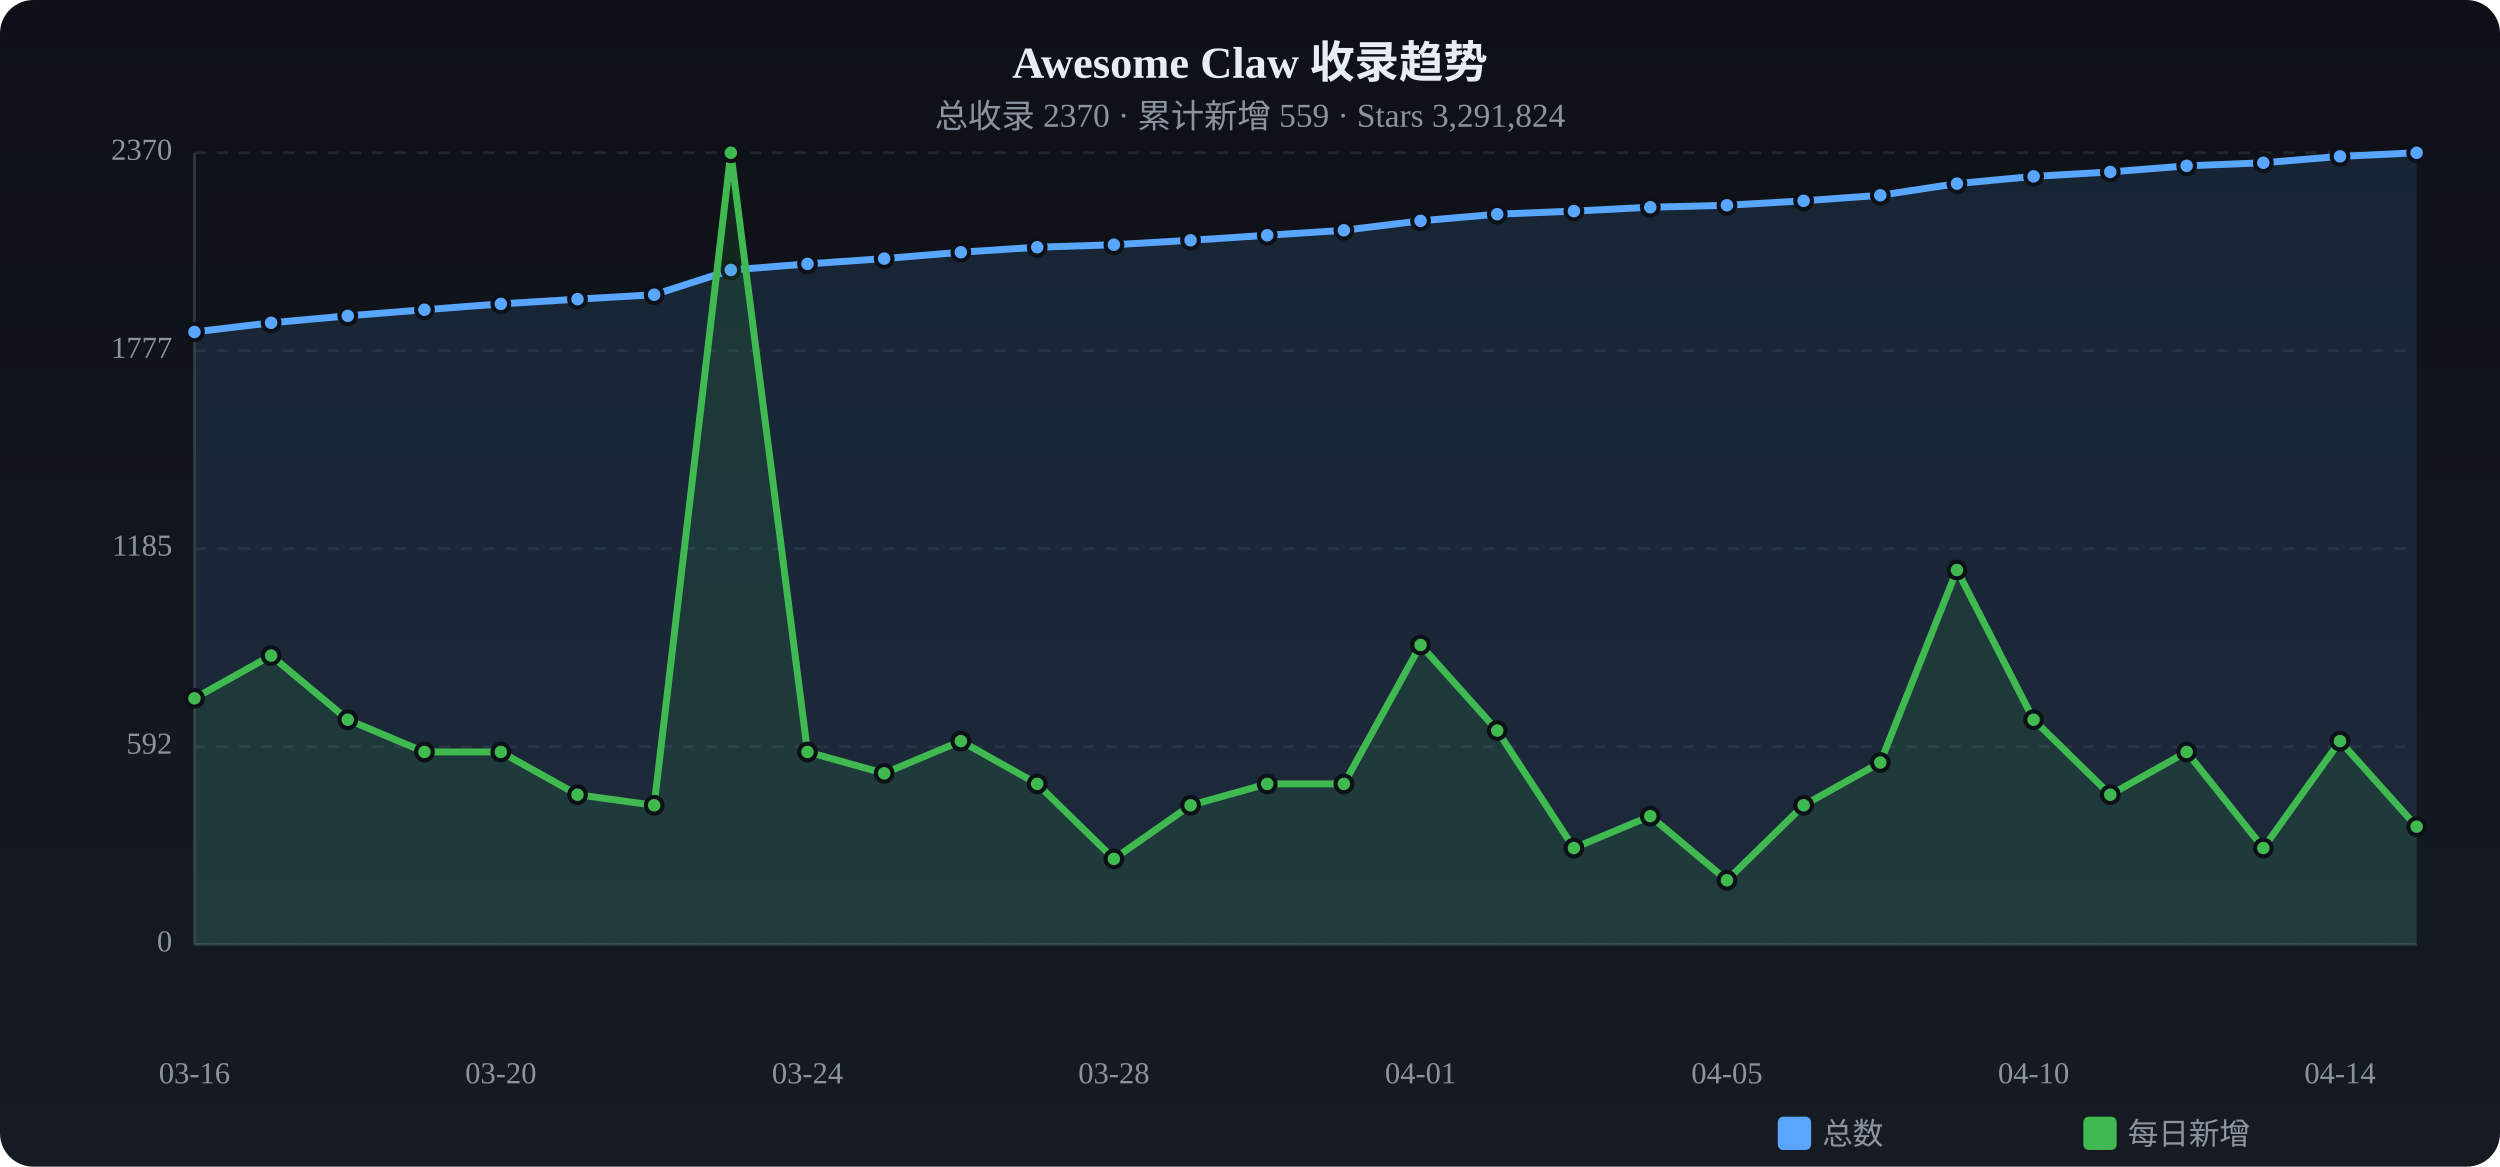
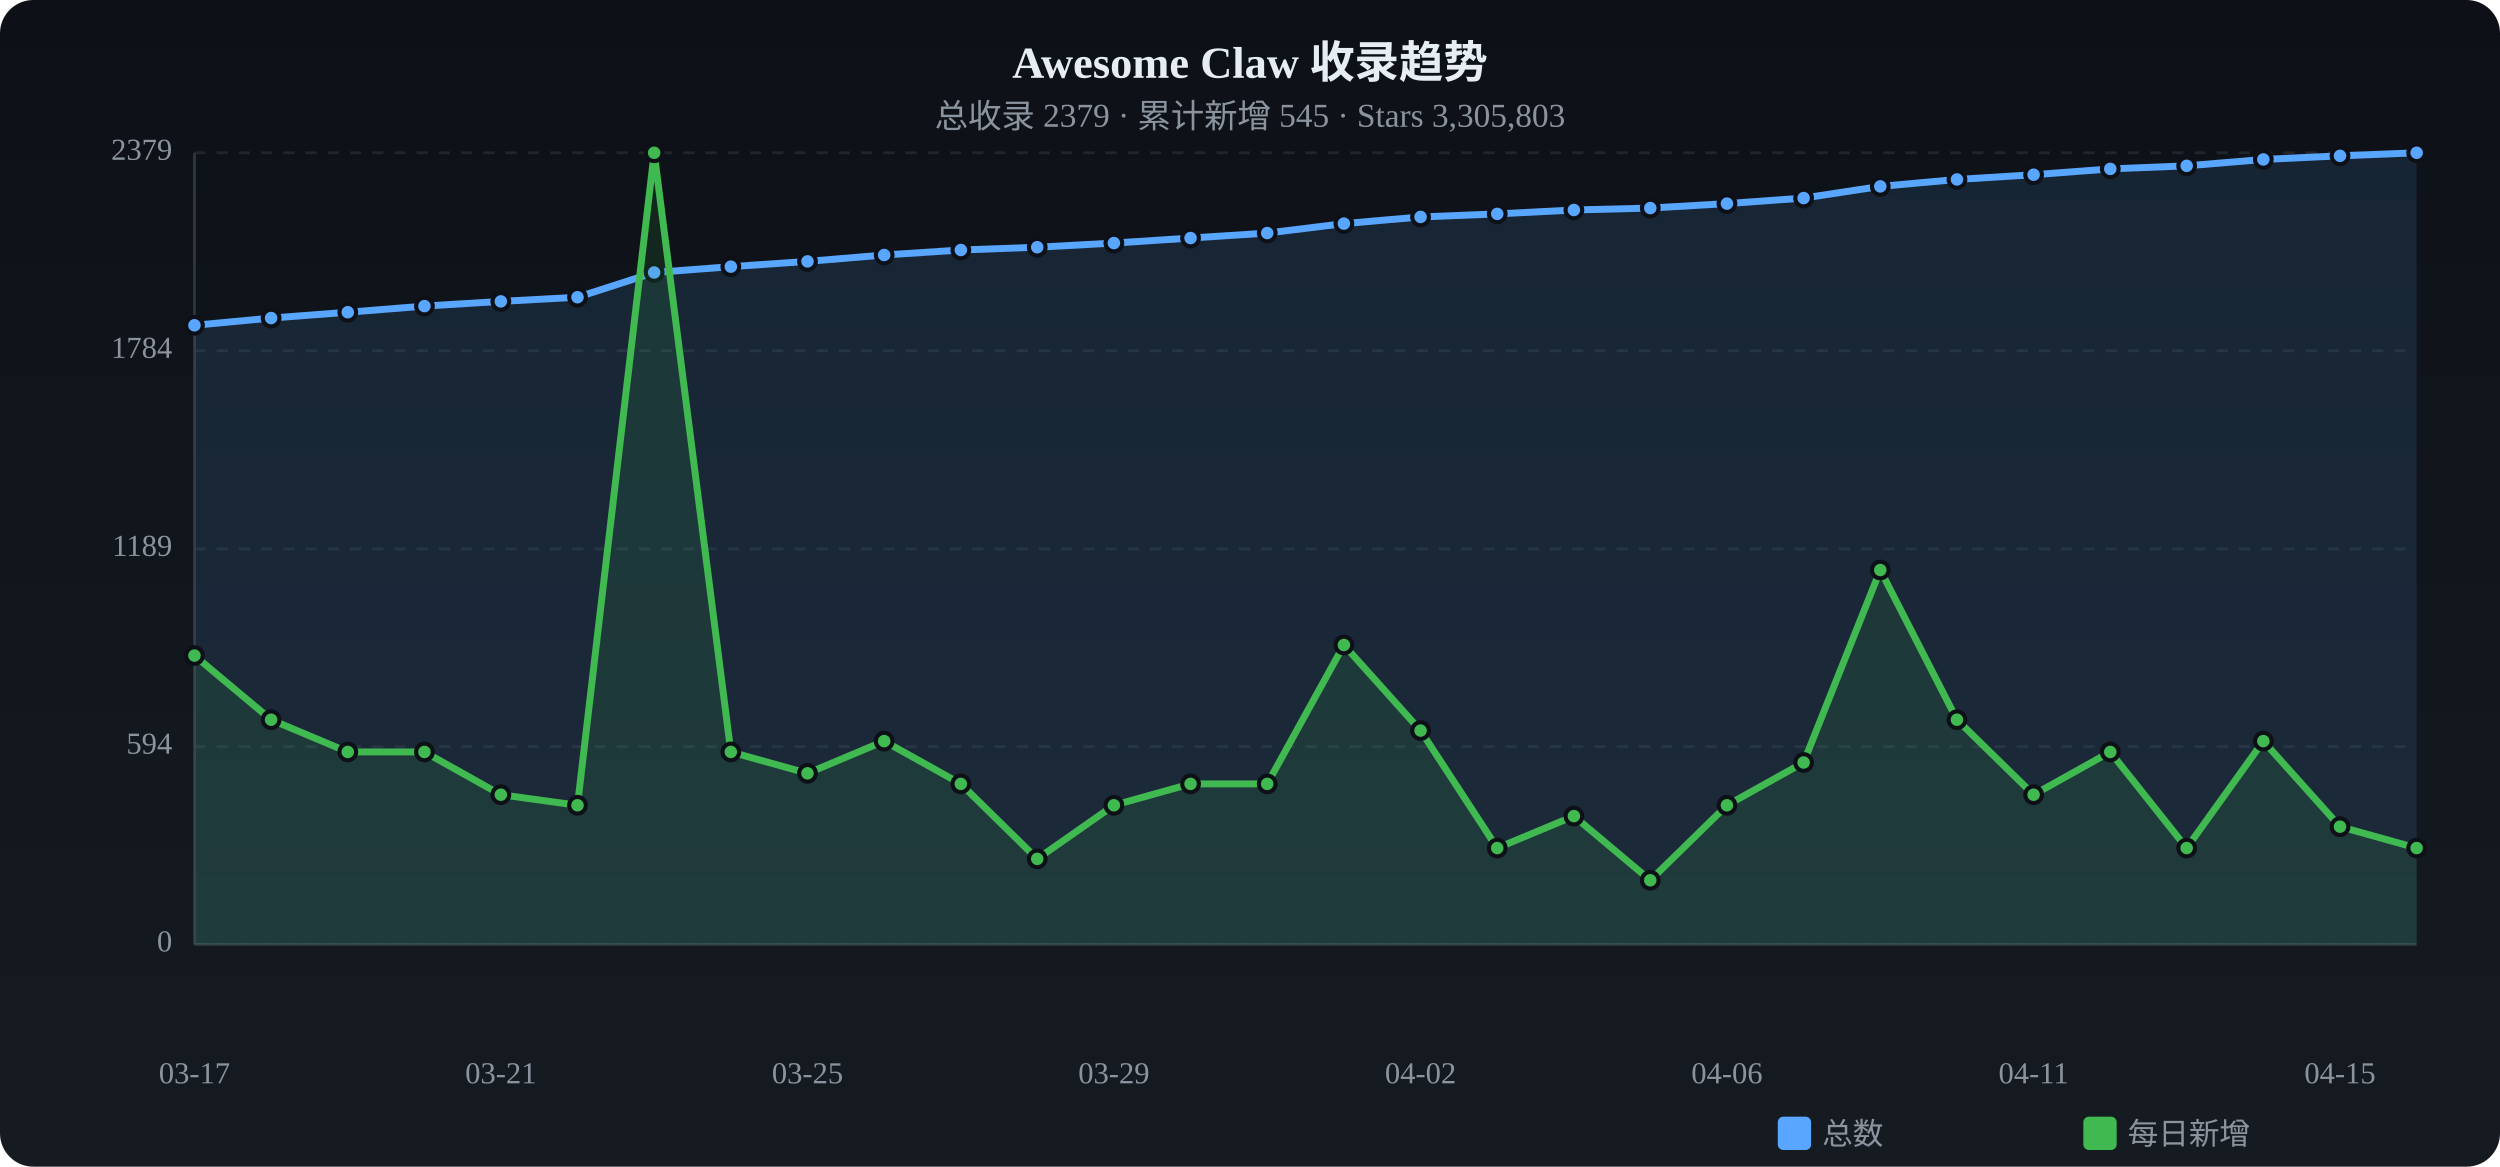
<svg xmlns="http://www.w3.org/2000/svg" viewBox="0 0 900 420" width="900" height="420">
  <defs>
    <linearGradient id="tbg" x1="0%" y1="0%" x2="0%" y2="100%">
      <stop offset="0%" stop-color="#0d1117" />
      <stop offset="100%" stop-color="#161b22" />
    </linearGradient>
  </defs>
  <rect width="900" height="420" rx="12" fill="url(#tbg)" />
  <text x="450.0" y="28" text-anchor="middle" fill="#e6edf3" font-size="16" font-weight="bold">Awesome Claw 收录趋势</text>
-   <text x="450.0" y="46" text-anchor="middle" fill="#8b949e" font-size="12">总收录 2370 · 累计新增 559 · Stars 3,291,824</text>
+   <text x="450.0" y="46" text-anchor="middle" fill="#8b949e" font-size="12">总收录 2379 · 累计新增 545 · Stars 3,305,803</text>
  <text x="62" y="340.0" text-anchor="end" fill="#8b949e" font-size="11" dominant-baseline="middle">0</text>
  <line x1="70" y1="340.0" x2="870" y2="340.0" stroke="#21262d" stroke-dasharray="4 4" />
-   <text x="62" y="268.8" text-anchor="end" fill="#8b949e" font-size="11" dominant-baseline="middle">592</text>
+   <text x="62" y="268.8" text-anchor="end" fill="#8b949e" font-size="11" dominant-baseline="middle">594</text>
  <line x1="70" y1="268.8" x2="870" y2="268.8" stroke="#21262d" stroke-dasharray="4 4" />
-   <text x="62" y="197.5" text-anchor="end" fill="#8b949e" font-size="11" dominant-baseline="middle">1185</text>
-   <line x1="70" y1="197.5" x2="870" y2="197.5" stroke="#21262d" stroke-dasharray="4 4" />
-   <text x="62" y="126.3" text-anchor="end" fill="#8b949e" font-size="11" dominant-baseline="middle">1777</text>
+   <text x="62" y="197.6" text-anchor="end" fill="#8b949e" font-size="11" dominant-baseline="middle">1189</text>
+   <line x1="70" y1="197.6" x2="870" y2="197.6" stroke="#21262d" stroke-dasharray="4 4" />
+   <text x="62" y="126.3" text-anchor="end" fill="#8b949e" font-size="11" dominant-baseline="middle">1784</text>
  <line x1="70" y1="126.3" x2="870" y2="126.3" stroke="#21262d" stroke-dasharray="4 4" />
-   <text x="62" y="55.0" text-anchor="end" fill="#8b949e" font-size="11" dominant-baseline="middle">2370</text>
+   <text x="62" y="55.0" text-anchor="end" fill="#8b949e" font-size="11" dominant-baseline="middle">2379</text>
  <line x1="70" y1="55.0" x2="870" y2="55.0" stroke="#21262d" stroke-dasharray="4 4" />
  <line x1="70" y1="55" x2="70" y2="340" stroke="#30363d" />
  <line x1="70" y1="340" x2="870" y2="340" stroke="#30363d" />
-   <path d="M70.0,119.5 L97.6,116.2 L125.2,113.7 L152.8,111.5 L180.3,109.4 L207.9,107.7 L235.5,106.1 L263.1,97.2 L290.7,95.0 L318.3,93.1 L345.9,90.8 L373.4,89.0 L401.0,88.1 L428.6,86.5 L456.2,84.7 L483.8,82.9 L511.4,79.5 L539.0,77.1 L566.6,76.0 L594.1,74.6 L621.7,73.9 L649.3,72.3 L676.9,70.3 L704.5,66.1 L732.1,63.5 L759.7,61.9 L787.2,59.7 L814.8,58.6 L842.4,56.3 L870.0,55.0 L870.0,340 L70.0,340 Z" fill="#58a6ff" opacity="0.12" />
-   <polyline points="70.0,119.5 97.6,116.2 125.2,113.7 152.8,111.5 180.3,109.4 207.9,107.7 235.5,106.1 263.1,97.2 290.7,95.0 318.3,93.1 345.9,90.8 373.4,89.0 401.0,88.1 428.6,86.5 456.2,84.7 483.8,82.9 511.4,79.5 539.0,77.1 566.6,76.0 594.1,74.6 621.7,73.9 649.3,72.3 676.9,70.3 704.5,66.1 732.1,63.5 759.7,61.9 787.2,59.7 814.8,58.6 842.4,56.3 870.0,55.0" fill="none" stroke="#58a6ff" stroke-width="2.5" stroke-linecap="round" stroke-linejoin="round" />
-   <circle cx="70.0" cy="119.5" r="3" fill="#58a6ff" stroke="#0d1117" stroke-width="1.5" />
-   <circle cx="97.6" cy="116.2" r="3" fill="#58a6ff" stroke="#0d1117" stroke-width="1.5" />
-   <circle cx="125.2" cy="113.7" r="3" fill="#58a6ff" stroke="#0d1117" stroke-width="1.5" />
-   <circle cx="152.8" cy="111.5" r="3" fill="#58a6ff" stroke="#0d1117" stroke-width="1.5" />
-   <circle cx="180.3" cy="109.4" r="3" fill="#58a6ff" stroke="#0d1117" stroke-width="1.5" />
-   <circle cx="207.9" cy="107.7" r="3" fill="#58a6ff" stroke="#0d1117" stroke-width="1.5" />
-   <circle cx="235.5" cy="106.1" r="3" fill="#58a6ff" stroke="#0d1117" stroke-width="1.5" />
-   <circle cx="263.1" cy="97.2" r="3" fill="#58a6ff" stroke="#0d1117" stroke-width="1.5" />
-   <circle cx="290.7" cy="95.0" r="3" fill="#58a6ff" stroke="#0d1117" stroke-width="1.5" />
-   <circle cx="318.3" cy="93.1" r="3" fill="#58a6ff" stroke="#0d1117" stroke-width="1.5" />
-   <circle cx="345.9" cy="90.8" r="3" fill="#58a6ff" stroke="#0d1117" stroke-width="1.5" />
+   <path d="M70.0,117.1 L97.6,114.5 L125.2,112.4 L152.8,110.2 L180.3,108.5 L207.9,107.0 L235.5,98.1 L263.1,96.0 L290.7,94.1 L318.3,91.8 L345.9,90.0 L373.4,89.0 L401.0,87.5 L428.6,85.7 L456.2,83.9 L483.8,80.5 L511.4,78.1 L539.0,77.0 L566.6,75.6 L594.1,74.9 L621.7,73.3 L649.3,71.3 L676.9,67.1 L704.5,64.6 L732.1,62.9 L759.7,60.8 L787.2,59.7 L814.8,57.4 L842.4,56.1 L870.0,55.0 L870.0,340 L70.0,340 Z" fill="#58a6ff" opacity="0.12" />
+   <polyline points="70.0,117.1 97.6,114.5 125.2,112.4 152.8,110.2 180.3,108.5 207.9,107.0 235.5,98.1 263.1,96.0 290.7,94.1 318.3,91.8 345.9,90.0 373.4,89.0 401.0,87.5 428.6,85.7 456.2,83.9 483.8,80.5 511.4,78.1 539.0,77.0 566.6,75.6 594.1,74.9 621.7,73.3 649.3,71.3 676.9,67.1 704.5,64.6 732.1,62.9 759.7,60.8 787.2,59.7 814.8,57.4 842.4,56.1 870.0,55.0" fill="none" stroke="#58a6ff" stroke-width="2.5" stroke-linecap="round" stroke-linejoin="round" />
+   <circle cx="70.0" cy="117.1" r="3" fill="#58a6ff" stroke="#0d1117" stroke-width="1.5" />
+   <circle cx="97.6" cy="114.5" r="3" fill="#58a6ff" stroke="#0d1117" stroke-width="1.5" />
+   <circle cx="125.2" cy="112.4" r="3" fill="#58a6ff" stroke="#0d1117" stroke-width="1.5" />
+   <circle cx="152.8" cy="110.2" r="3" fill="#58a6ff" stroke="#0d1117" stroke-width="1.5" />
+   <circle cx="180.3" cy="108.5" r="3" fill="#58a6ff" stroke="#0d1117" stroke-width="1.5" />
+   <circle cx="207.9" cy="107.0" r="3" fill="#58a6ff" stroke="#0d1117" stroke-width="1.5" />
+   <circle cx="235.5" cy="98.1" r="3" fill="#58a6ff" stroke="#0d1117" stroke-width="1.5" />
+   <circle cx="263.1" cy="96.0" r="3" fill="#58a6ff" stroke="#0d1117" stroke-width="1.5" />
+   <circle cx="290.7" cy="94.1" r="3" fill="#58a6ff" stroke="#0d1117" stroke-width="1.5" />
+   <circle cx="318.3" cy="91.8" r="3" fill="#58a6ff" stroke="#0d1117" stroke-width="1.5" />
+   <circle cx="345.9" cy="90.0" r="3" fill="#58a6ff" stroke="#0d1117" stroke-width="1.5" />
  <circle cx="373.4" cy="89.0" r="3" fill="#58a6ff" stroke="#0d1117" stroke-width="1.5" />
-   <circle cx="401.0" cy="88.1" r="3" fill="#58a6ff" stroke="#0d1117" stroke-width="1.5" />
-   <circle cx="428.6" cy="86.5" r="3" fill="#58a6ff" stroke="#0d1117" stroke-width="1.5" />
-   <circle cx="456.2" cy="84.7" r="3" fill="#58a6ff" stroke="#0d1117" stroke-width="1.5" />
-   <circle cx="483.8" cy="82.9" r="3" fill="#58a6ff" stroke="#0d1117" stroke-width="1.5" />
-   <circle cx="511.4" cy="79.5" r="3" fill="#58a6ff" stroke="#0d1117" stroke-width="1.5" />
-   <circle cx="539.0" cy="77.1" r="3" fill="#58a6ff" stroke="#0d1117" stroke-width="1.5" />
-   <circle cx="566.6" cy="76.0" r="3" fill="#58a6ff" stroke="#0d1117" stroke-width="1.5" />
-   <circle cx="594.1" cy="74.6" r="3" fill="#58a6ff" stroke="#0d1117" stroke-width="1.5" />
-   <circle cx="621.7" cy="73.9" r="3" fill="#58a6ff" stroke="#0d1117" stroke-width="1.5" />
-   <circle cx="649.3" cy="72.3" r="3" fill="#58a6ff" stroke="#0d1117" stroke-width="1.5" />
-   <circle cx="676.9" cy="70.3" r="3" fill="#58a6ff" stroke="#0d1117" stroke-width="1.5" />
-   <circle cx="704.5" cy="66.1" r="3" fill="#58a6ff" stroke="#0d1117" stroke-width="1.5" />
-   <circle cx="732.1" cy="63.5" r="3" fill="#58a6ff" stroke="#0d1117" stroke-width="1.5" />
-   <circle cx="759.7" cy="61.9" r="3" fill="#58a6ff" stroke="#0d1117" stroke-width="1.5" />
+   <circle cx="401.0" cy="87.5" r="3" fill="#58a6ff" stroke="#0d1117" stroke-width="1.5" />
+   <circle cx="428.6" cy="85.7" r="3" fill="#58a6ff" stroke="#0d1117" stroke-width="1.5" />
+   <circle cx="456.2" cy="83.9" r="3" fill="#58a6ff" stroke="#0d1117" stroke-width="1.5" />
+   <circle cx="483.8" cy="80.5" r="3" fill="#58a6ff" stroke="#0d1117" stroke-width="1.5" />
+   <circle cx="511.4" cy="78.1" r="3" fill="#58a6ff" stroke="#0d1117" stroke-width="1.5" />
+   <circle cx="539.0" cy="77.0" r="3" fill="#58a6ff" stroke="#0d1117" stroke-width="1.5" />
+   <circle cx="566.6" cy="75.6" r="3" fill="#58a6ff" stroke="#0d1117" stroke-width="1.5" />
+   <circle cx="594.1" cy="74.9" r="3" fill="#58a6ff" stroke="#0d1117" stroke-width="1.5" />
+   <circle cx="621.7" cy="73.3" r="3" fill="#58a6ff" stroke="#0d1117" stroke-width="1.5" />
+   <circle cx="649.3" cy="71.3" r="3" fill="#58a6ff" stroke="#0d1117" stroke-width="1.5" />
+   <circle cx="676.9" cy="67.1" r="3" fill="#58a6ff" stroke="#0d1117" stroke-width="1.5" />
+   <circle cx="704.5" cy="64.6" r="3" fill="#58a6ff" stroke="#0d1117" stroke-width="1.5" />
+   <circle cx="732.1" cy="62.9" r="3" fill="#58a6ff" stroke="#0d1117" stroke-width="1.5" />
+   <circle cx="759.7" cy="60.8" r="3" fill="#58a6ff" stroke="#0d1117" stroke-width="1.5" />
  <circle cx="787.2" cy="59.7" r="3" fill="#58a6ff" stroke="#0d1117" stroke-width="1.5" />
-   <circle cx="814.8" cy="58.6" r="3" fill="#58a6ff" stroke="#0d1117" stroke-width="1.5" />
-   <circle cx="842.4" cy="56.3" r="3" fill="#58a6ff" stroke="#0d1117" stroke-width="1.5" />
+   <circle cx="814.8" cy="57.4" r="3" fill="#58a6ff" stroke="#0d1117" stroke-width="1.5" />
+   <circle cx="842.4" cy="56.1" r="3" fill="#58a6ff" stroke="#0d1117" stroke-width="1.5" />
  <circle cx="870.0" cy="55.0" r="3" fill="#58a6ff" stroke="#0d1117" stroke-width="1.5" />
-   <path d="M70.0,251.4 L97.6,236.0 L125.2,259.1 L152.8,270.7 L180.3,270.7 L207.9,286.1 L235.5,289.9 L263.1,55.0 L290.7,270.7 L318.3,278.4 L345.9,266.8 L373.4,282.2 L401.0,309.2 L428.6,289.9 L456.2,282.2 L483.8,282.2 L511.4,232.2 L539.0,263.0 L566.6,305.3 L594.1,293.8 L621.7,316.9 L649.3,289.9 L676.9,274.5 L704.5,205.2 L732.1,259.1 L759.7,286.1 L787.2,270.7 L814.8,305.3 L842.4,266.8 L870.0,297.6 L870.0,340 L70.0,340 Z" fill="#3fb950" opacity="0.12" />
-   <polyline points="70.0,251.4 97.6,236.0 125.2,259.1 152.8,270.7 180.3,270.7 207.9,286.1 235.5,289.9 263.1,55.0 290.7,270.7 318.3,278.4 345.9,266.8 373.4,282.2 401.0,309.2 428.6,289.9 456.2,282.2 483.8,282.2 511.4,232.2 539.0,263.0 566.6,305.3 594.1,293.8 621.7,316.9 649.3,289.9 676.9,274.5 704.5,205.2 732.1,259.1 759.7,286.1 787.2,270.7 814.8,305.3 842.4,266.8 870.0,297.6" fill="none" stroke="#3fb950" stroke-width="2.5" stroke-linecap="round" stroke-linejoin="round" />
-   <circle cx="70.0" cy="251.4" r="3" fill="#3fb950" stroke="#0d1117" stroke-width="1.5" />
-   <circle cx="97.6" cy="236.0" r="3" fill="#3fb950" stroke="#0d1117" stroke-width="1.5" />
-   <circle cx="125.2" cy="259.1" r="3" fill="#3fb950" stroke="#0d1117" stroke-width="1.5" />
+   <path d="M70.0,236.0 L97.6,259.1 L125.2,270.7 L152.8,270.7 L180.3,286.1 L207.9,289.9 L235.5,55.0 L263.1,270.7 L290.7,278.4 L318.3,266.8 L345.9,282.2 L373.4,309.2 L401.0,289.9 L428.6,282.2 L456.2,282.2 L483.8,232.2 L511.4,263.0 L539.0,305.3 L566.6,293.8 L594.1,316.9 L621.7,289.9 L649.3,274.5 L676.9,205.2 L704.5,259.1 L732.1,286.1 L759.7,270.7 L787.2,305.3 L814.8,266.8 L842.4,297.6 L870.0,305.3 L870.0,340 L70.0,340 Z" fill="#3fb950" opacity="0.12" />
+   <polyline points="70.0,236.0 97.6,259.1 125.2,270.7 152.8,270.7 180.3,286.1 207.9,289.9 235.5,55.0 263.1,270.7 290.7,278.4 318.3,266.8 345.9,282.2 373.4,309.2 401.0,289.9 428.6,282.2 456.2,282.2 483.8,232.2 511.4,263.0 539.0,305.3 566.6,293.8 594.1,316.9 621.7,289.9 649.3,274.5 676.9,205.2 704.5,259.1 732.1,286.1 759.7,270.7 787.2,305.3 814.8,266.8 842.4,297.6 870.0,305.3" fill="none" stroke="#3fb950" stroke-width="2.5" stroke-linecap="round" stroke-linejoin="round" />
+   <circle cx="70.0" cy="236.0" r="3" fill="#3fb950" stroke="#0d1117" stroke-width="1.5" />
+   <circle cx="97.6" cy="259.1" r="3" fill="#3fb950" stroke="#0d1117" stroke-width="1.5" />
+   <circle cx="125.2" cy="270.7" r="3" fill="#3fb950" stroke="#0d1117" stroke-width="1.5" />
  <circle cx="152.8" cy="270.7" r="3" fill="#3fb950" stroke="#0d1117" stroke-width="1.5" />
-   <circle cx="180.3" cy="270.7" r="3" fill="#3fb950" stroke="#0d1117" stroke-width="1.5" />
-   <circle cx="207.9" cy="286.1" r="3" fill="#3fb950" stroke="#0d1117" stroke-width="1.5" />
-   <circle cx="235.5" cy="289.9" r="3" fill="#3fb950" stroke="#0d1117" stroke-width="1.5" />
-   <circle cx="263.1" cy="55.0" r="3" fill="#3fb950" stroke="#0d1117" stroke-width="1.5" />
-   <circle cx="290.7" cy="270.7" r="3" fill="#3fb950" stroke="#0d1117" stroke-width="1.5" />
-   <circle cx="318.3" cy="278.4" r="3" fill="#3fb950" stroke="#0d1117" stroke-width="1.5" />
-   <circle cx="345.9" cy="266.8" r="3" fill="#3fb950" stroke="#0d1117" stroke-width="1.5" />
-   <circle cx="373.4" cy="282.2" r="3" fill="#3fb950" stroke="#0d1117" stroke-width="1.5" />
-   <circle cx="401.0" cy="309.2" r="3" fill="#3fb950" stroke="#0d1117" stroke-width="1.5" />
-   <circle cx="428.6" cy="289.9" r="3" fill="#3fb950" stroke="#0d1117" stroke-width="1.5" />
+   <circle cx="180.3" cy="286.1" r="3" fill="#3fb950" stroke="#0d1117" stroke-width="1.5" />
+   <circle cx="207.9" cy="289.9" r="3" fill="#3fb950" stroke="#0d1117" stroke-width="1.5" />
+   <circle cx="235.5" cy="55.0" r="3" fill="#3fb950" stroke="#0d1117" stroke-width="1.5" />
+   <circle cx="263.1" cy="270.7" r="3" fill="#3fb950" stroke="#0d1117" stroke-width="1.5" />
+   <circle cx="290.7" cy="278.4" r="3" fill="#3fb950" stroke="#0d1117" stroke-width="1.5" />
+   <circle cx="318.3" cy="266.8" r="3" fill="#3fb950" stroke="#0d1117" stroke-width="1.5" />
+   <circle cx="345.9" cy="282.2" r="3" fill="#3fb950" stroke="#0d1117" stroke-width="1.5" />
+   <circle cx="373.4" cy="309.2" r="3" fill="#3fb950" stroke="#0d1117" stroke-width="1.5" />
+   <circle cx="401.0" cy="289.9" r="3" fill="#3fb950" stroke="#0d1117" stroke-width="1.5" />
+   <circle cx="428.6" cy="282.2" r="3" fill="#3fb950" stroke="#0d1117" stroke-width="1.5" />
  <circle cx="456.2" cy="282.2" r="3" fill="#3fb950" stroke="#0d1117" stroke-width="1.5" />
-   <circle cx="483.8" cy="282.2" r="3" fill="#3fb950" stroke="#0d1117" stroke-width="1.5" />
-   <circle cx="511.4" cy="232.2" r="3" fill="#3fb950" stroke="#0d1117" stroke-width="1.5" />
-   <circle cx="539.0" cy="263.0" r="3" fill="#3fb950" stroke="#0d1117" stroke-width="1.5" />
-   <circle cx="566.6" cy="305.3" r="3" fill="#3fb950" stroke="#0d1117" stroke-width="1.5" />
-   <circle cx="594.1" cy="293.8" r="3" fill="#3fb950" stroke="#0d1117" stroke-width="1.5" />
-   <circle cx="621.7" cy="316.9" r="3" fill="#3fb950" stroke="#0d1117" stroke-width="1.5" />
-   <circle cx="649.3" cy="289.9" r="3" fill="#3fb950" stroke="#0d1117" stroke-width="1.5" />
-   <circle cx="676.9" cy="274.5" r="3" fill="#3fb950" stroke="#0d1117" stroke-width="1.5" />
-   <circle cx="704.5" cy="205.2" r="3" fill="#3fb950" stroke="#0d1117" stroke-width="1.5" />
-   <circle cx="732.1" cy="259.1" r="3" fill="#3fb950" stroke="#0d1117" stroke-width="1.5" />
-   <circle cx="759.7" cy="286.1" r="3" fill="#3fb950" stroke="#0d1117" stroke-width="1.5" />
-   <circle cx="787.2" cy="270.7" r="3" fill="#3fb950" stroke="#0d1117" stroke-width="1.5" />
-   <circle cx="814.8" cy="305.3" r="3" fill="#3fb950" stroke="#0d1117" stroke-width="1.5" />
-   <circle cx="842.4" cy="266.8" r="3" fill="#3fb950" stroke="#0d1117" stroke-width="1.5" />
-   <circle cx="870.0" cy="297.6" r="3" fill="#3fb950" stroke="#0d1117" stroke-width="1.5" />
-   <text x="70.0" y="390" text-anchor="middle" fill="#8b949e" font-size="11">03-16</text>
-   <text x="180.3" y="390" text-anchor="middle" fill="#8b949e" font-size="11">03-20</text>
-   <text x="290.7" y="390" text-anchor="middle" fill="#8b949e" font-size="11">03-24</text>
-   <text x="401.0" y="390" text-anchor="middle" fill="#8b949e" font-size="11">03-28</text>
-   <text x="511.4" y="390" text-anchor="middle" fill="#8b949e" font-size="11">04-01</text>
-   <text x="621.7" y="390" text-anchor="middle" fill="#8b949e" font-size="11">04-05</text>
-   <text x="732.1" y="390" text-anchor="middle" fill="#8b949e" font-size="11">04-10</text>
-   <text x="842.4" y="390" text-anchor="middle" fill="#8b949e" font-size="11">04-14</text>
+   <circle cx="483.8" cy="232.2" r="3" fill="#3fb950" stroke="#0d1117" stroke-width="1.5" />
+   <circle cx="511.4" cy="263.0" r="3" fill="#3fb950" stroke="#0d1117" stroke-width="1.5" />
+   <circle cx="539.0" cy="305.3" r="3" fill="#3fb950" stroke="#0d1117" stroke-width="1.5" />
+   <circle cx="566.6" cy="293.8" r="3" fill="#3fb950" stroke="#0d1117" stroke-width="1.5" />
+   <circle cx="594.1" cy="316.9" r="3" fill="#3fb950" stroke="#0d1117" stroke-width="1.5" />
+   <circle cx="621.7" cy="289.9" r="3" fill="#3fb950" stroke="#0d1117" stroke-width="1.5" />
+   <circle cx="649.3" cy="274.5" r="3" fill="#3fb950" stroke="#0d1117" stroke-width="1.5" />
+   <circle cx="676.9" cy="205.2" r="3" fill="#3fb950" stroke="#0d1117" stroke-width="1.5" />
+   <circle cx="704.5" cy="259.1" r="3" fill="#3fb950" stroke="#0d1117" stroke-width="1.5" />
+   <circle cx="732.1" cy="286.1" r="3" fill="#3fb950" stroke="#0d1117" stroke-width="1.5" />
+   <circle cx="759.7" cy="270.7" r="3" fill="#3fb950" stroke="#0d1117" stroke-width="1.5" />
+   <circle cx="787.2" cy="305.3" r="3" fill="#3fb950" stroke="#0d1117" stroke-width="1.5" />
+   <circle cx="814.8" cy="266.8" r="3" fill="#3fb950" stroke="#0d1117" stroke-width="1.5" />
+   <circle cx="842.4" cy="297.6" r="3" fill="#3fb950" stroke="#0d1117" stroke-width="1.5" />
+   <circle cx="870.0" cy="305.3" r="3" fill="#3fb950" stroke="#0d1117" stroke-width="1.5" />
+   <text x="70.0" y="390" text-anchor="middle" fill="#8b949e" font-size="11">03-17</text>
+   <text x="180.3" y="390" text-anchor="middle" fill="#8b949e" font-size="11">03-21</text>
+   <text x="290.7" y="390" text-anchor="middle" fill="#8b949e" font-size="11">03-25</text>
+   <text x="401.0" y="390" text-anchor="middle" fill="#8b949e" font-size="11">03-29</text>
+   <text x="511.4" y="390" text-anchor="middle" fill="#8b949e" font-size="11">04-02</text>
+   <text x="621.7" y="390" text-anchor="middle" fill="#8b949e" font-size="11">04-06</text>
+   <text x="732.1" y="390" text-anchor="middle" fill="#8b949e" font-size="11">04-11</text>
+   <text x="842.4" y="390" text-anchor="middle" fill="#8b949e" font-size="11">04-15</text>
  <rect x="640" y="402" width="12" height="12" rx="2" fill="#58a6ff" />
  <text x="656" y="412" fill="#8b949e" font-size="11">总数</text>
  <rect x="750" y="402" width="12" height="12" rx="2" fill="#3fb950" />
  <text x="766" y="412" fill="#8b949e" font-size="11">每日新增</text>
</svg>
